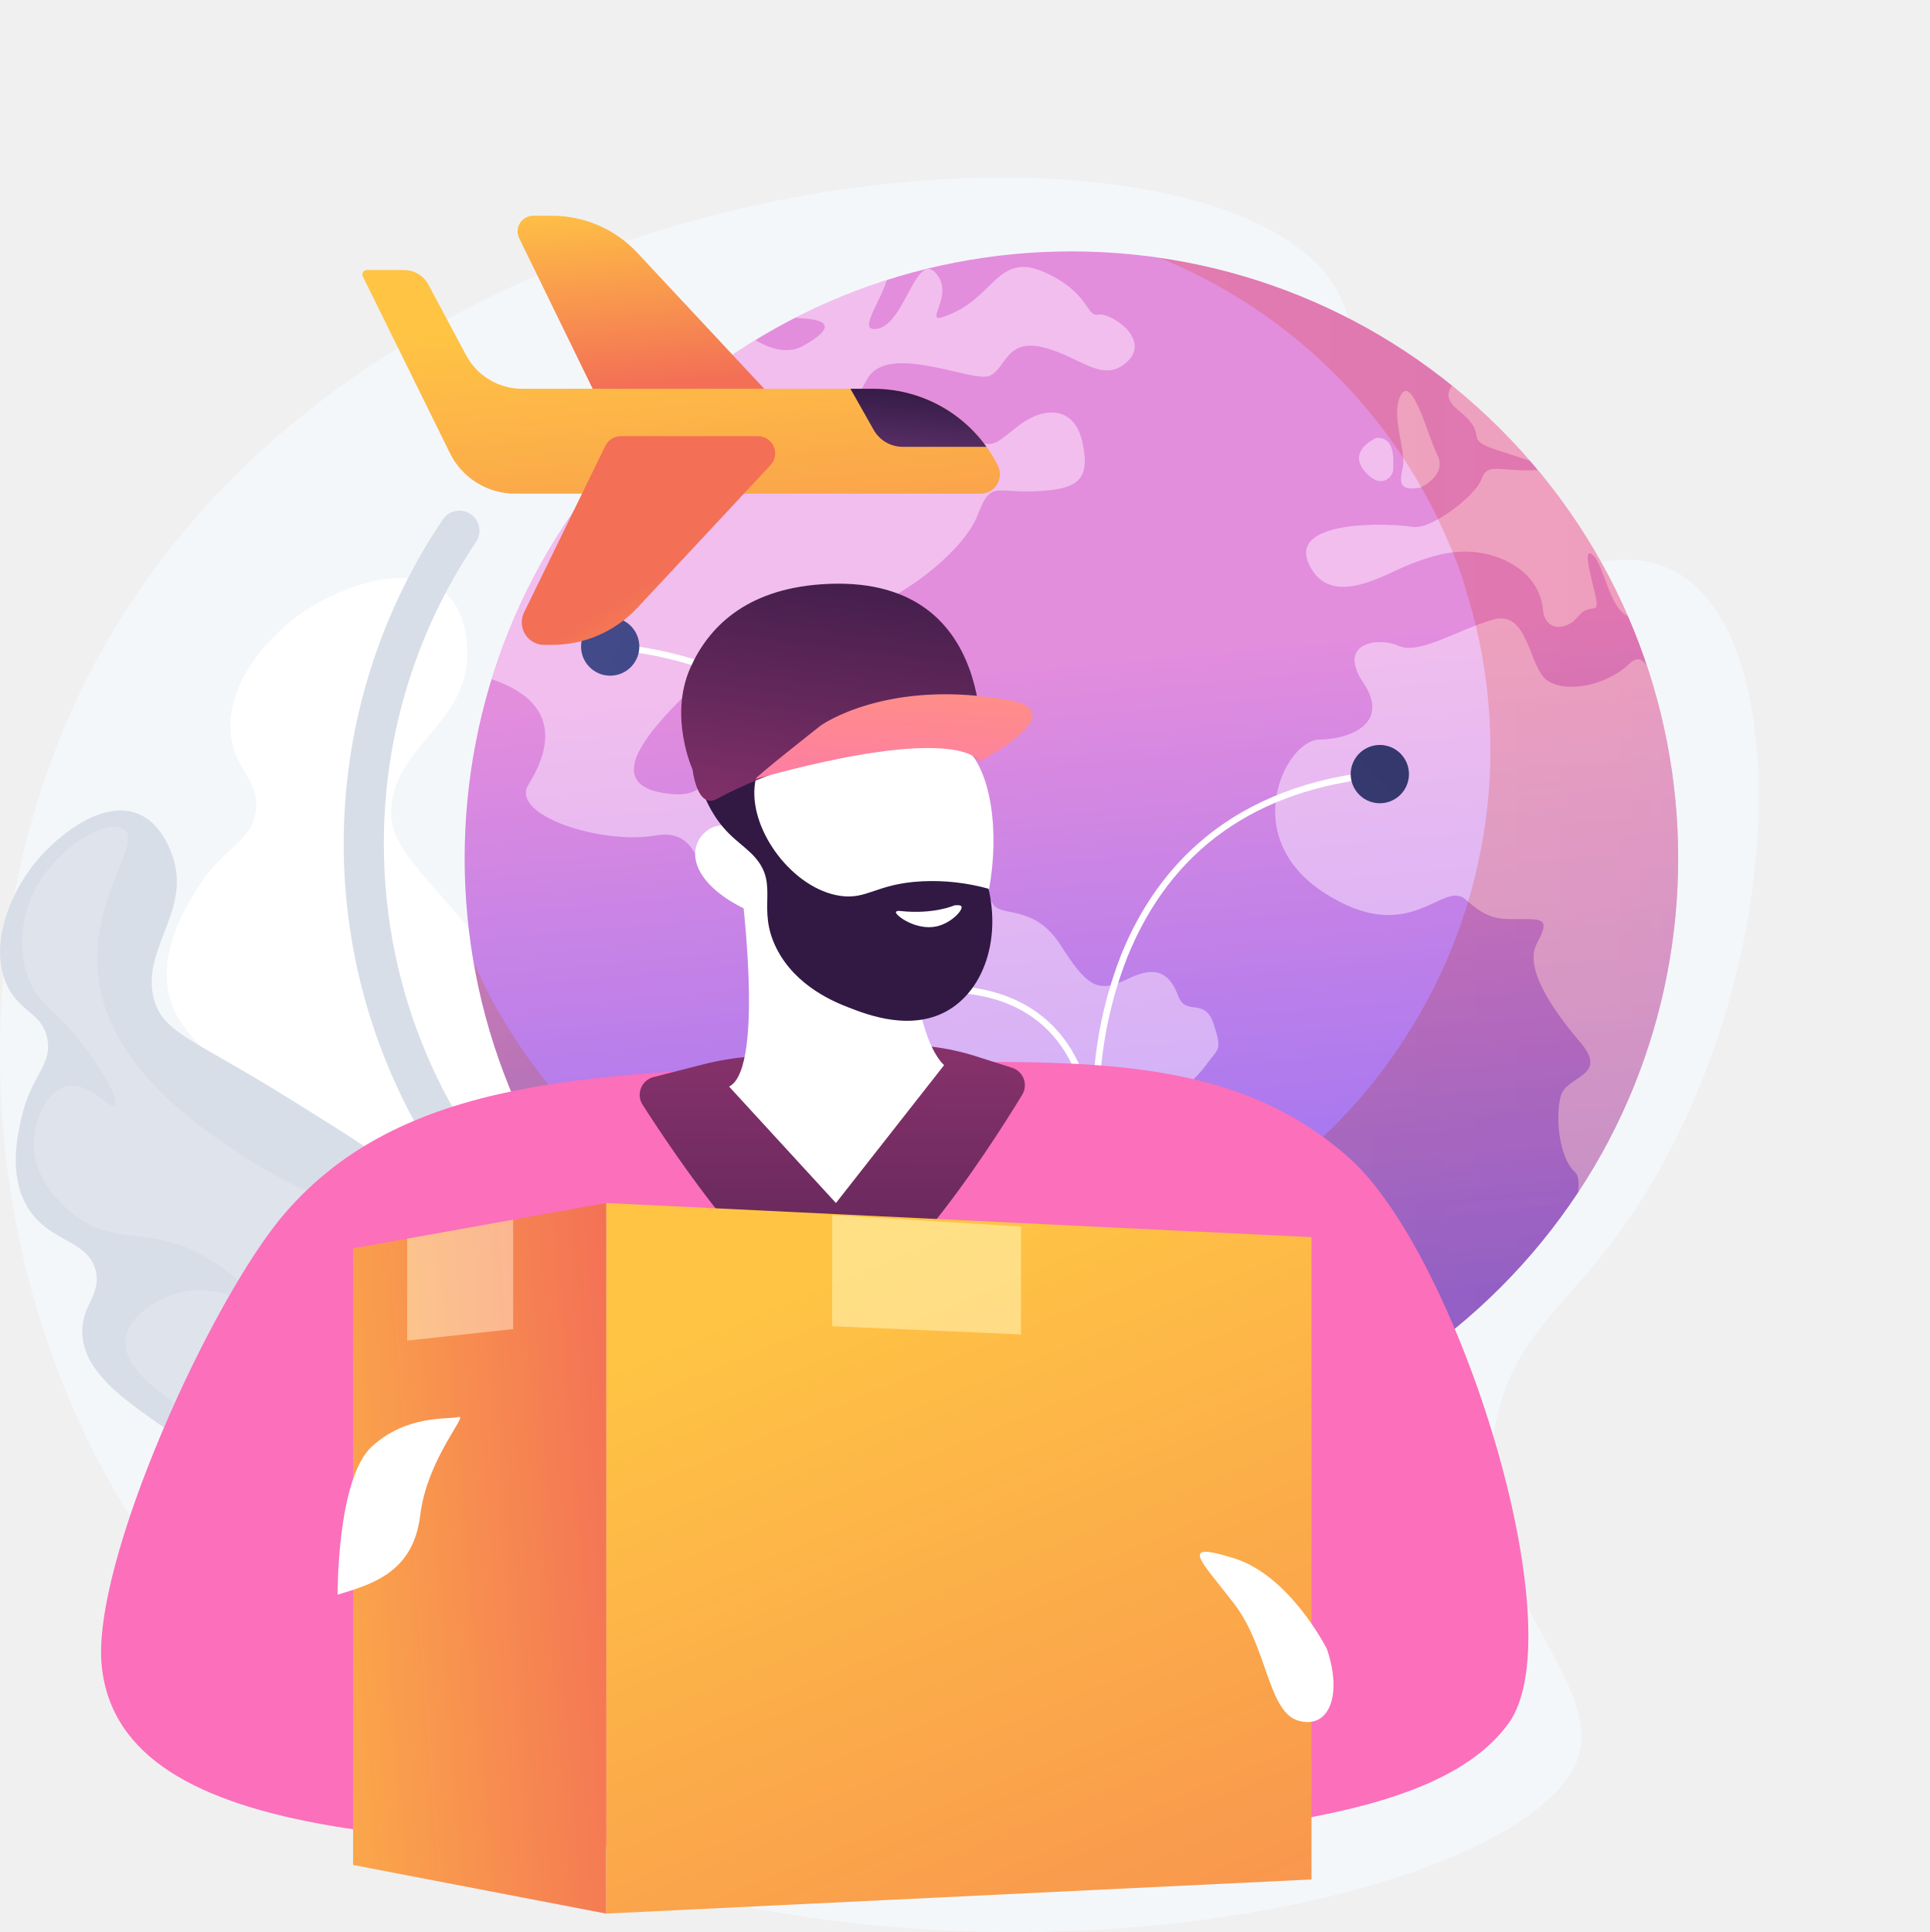
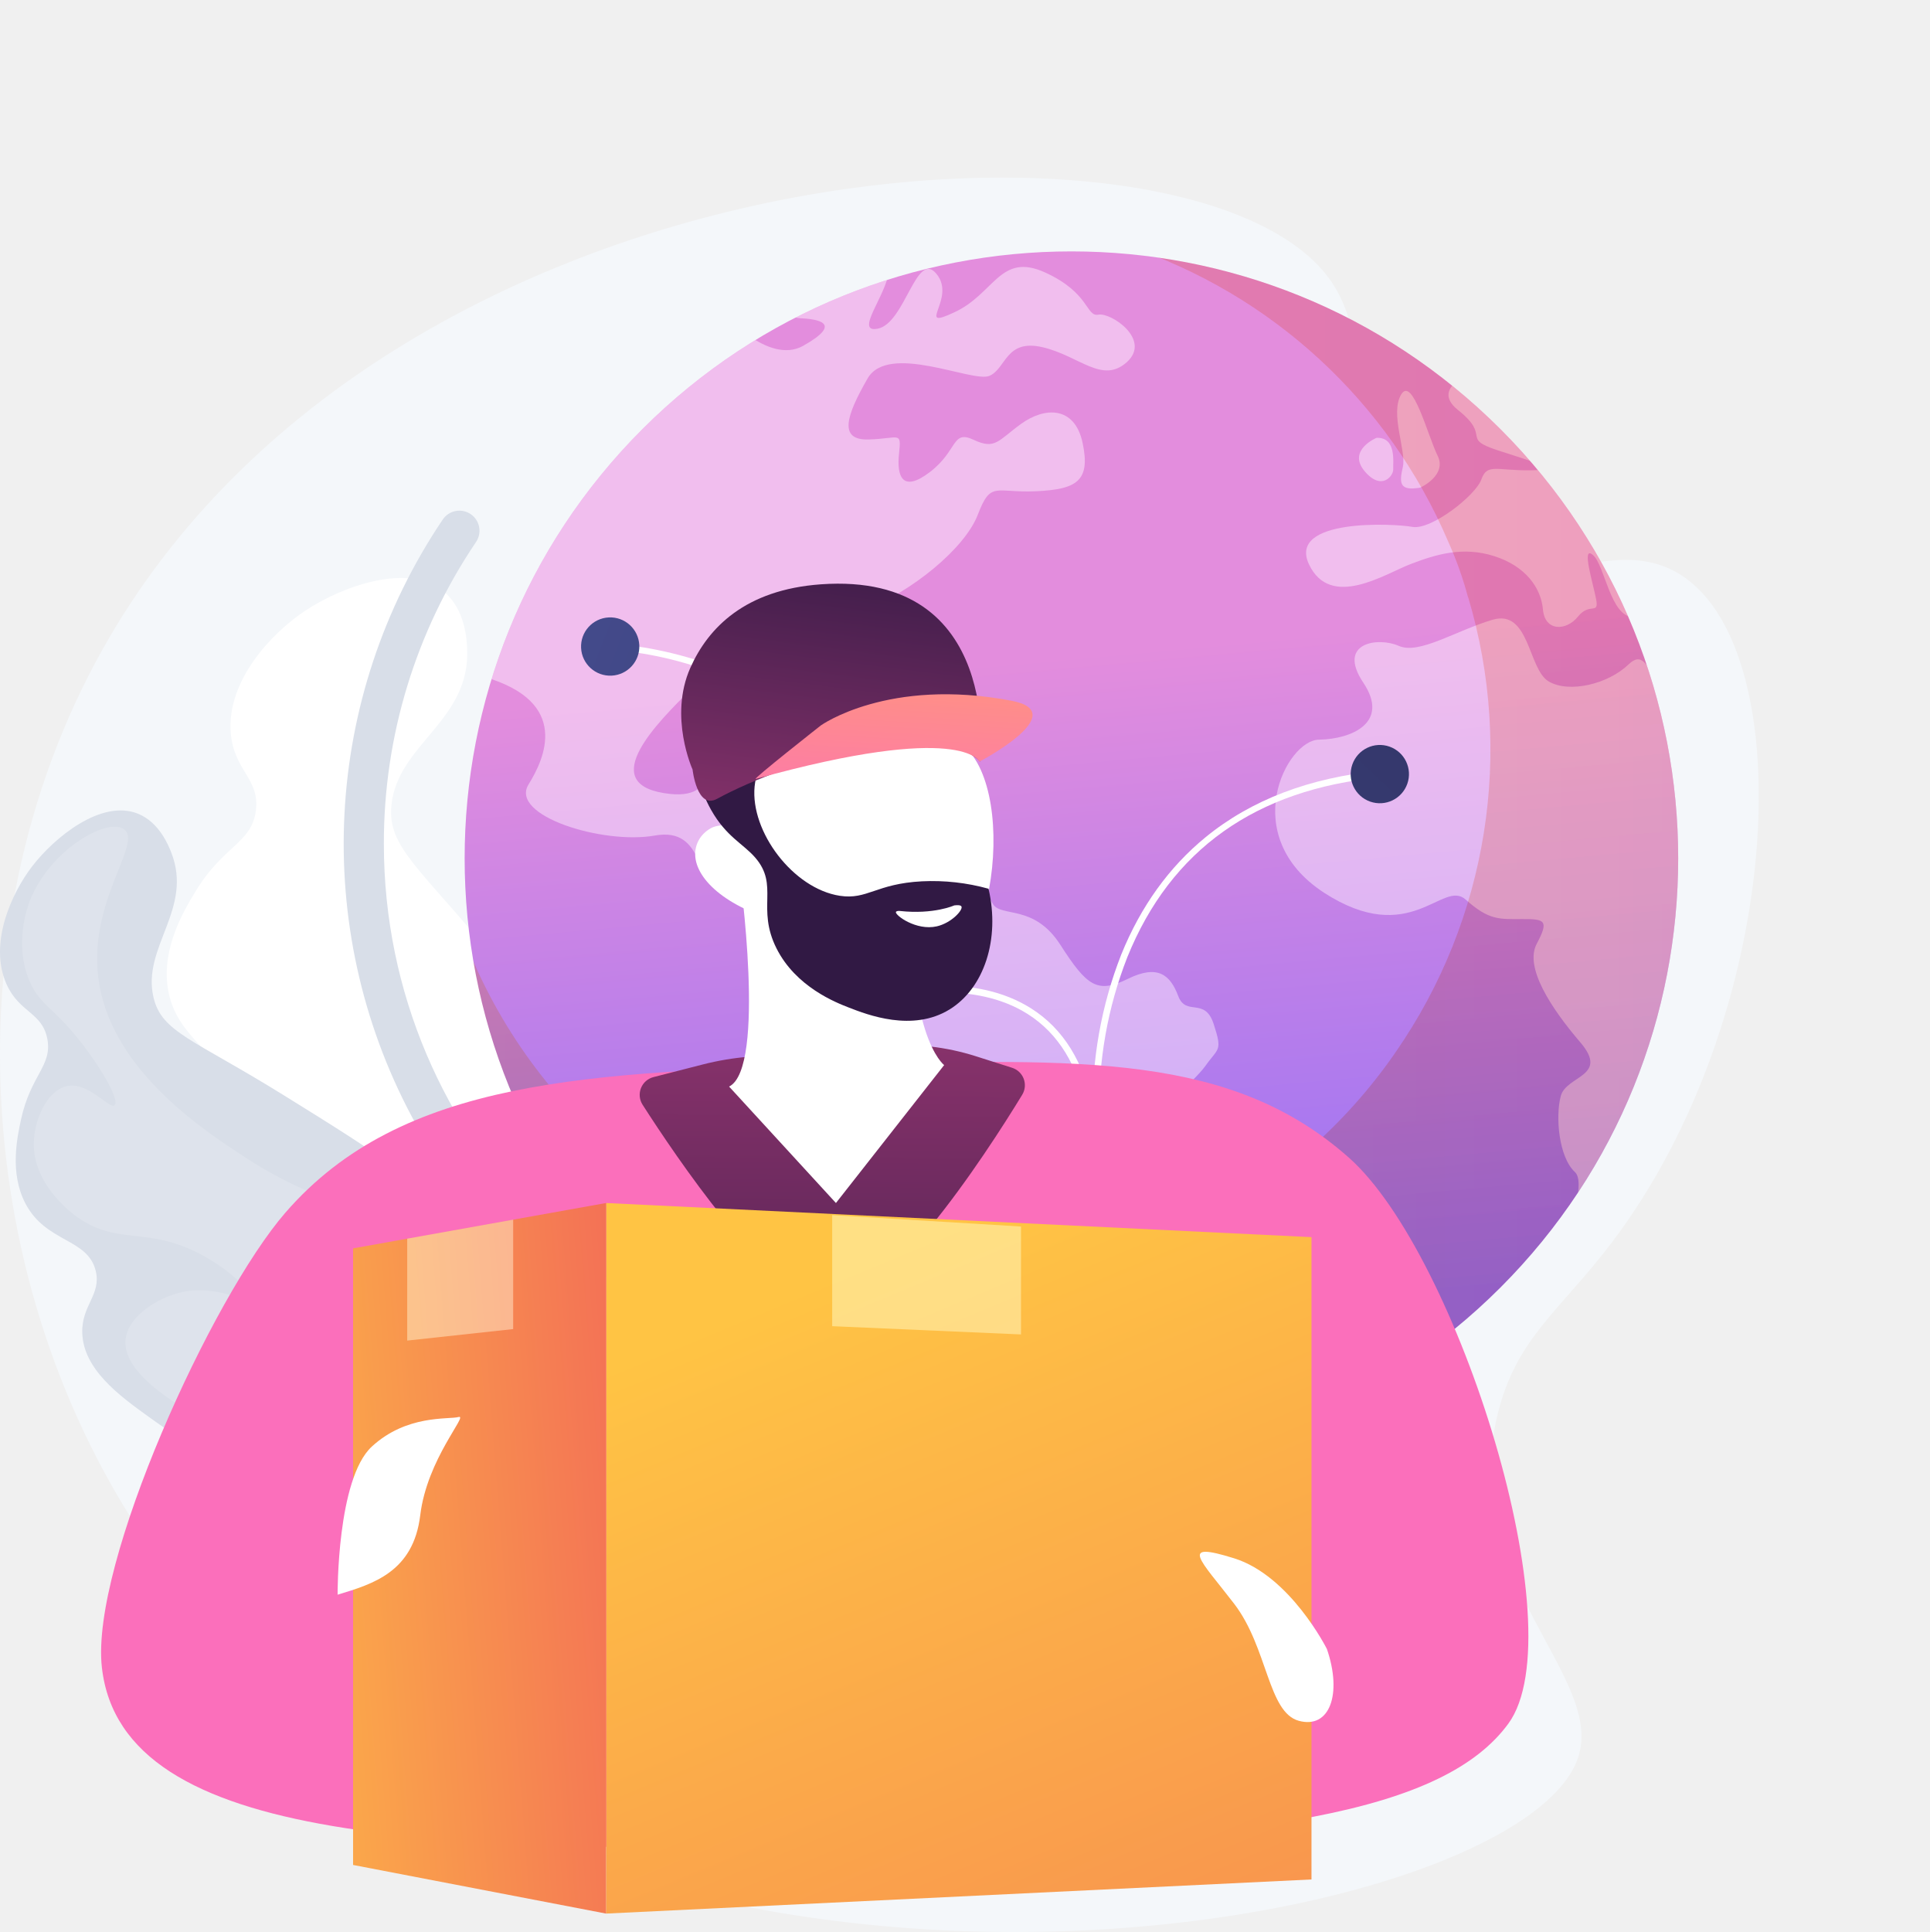
<svg xmlns="http://www.w3.org/2000/svg" xmlns:xlink="http://www.w3.org/1999/xlink" width="581.12" height="581.727" viewBox="0 0 581.12 581.727">
  <defs>
    <clipPath id="clip-path">
      <circle id="Ellipse_252" data-name="Ellipse 252" cx="182.744" cy="182.744" r="182.744" transform="translate(0 258.439) rotate(-45)" fill="none" />
    </clipPath>
    <linearGradient id="linear-gradient" x1="0.485" y1="0.335" x2="0.535" y2="0.882" gradientUnits="objectBoundingBox">
      <stop offset="0.004" stop-color="#e38ddd" />
      <stop offset="1" stop-color="#9571f6" />
    </linearGradient>
    <linearGradient id="linear-gradient-2" y1="0.5" x2="1" y2="0.5" gradientUnits="objectBoundingBox">
      <stop offset="0" stop-color="#ffc444" />
      <stop offset="0.996" stop-color="#f36f56" />
    </linearGradient>
    <linearGradient id="linear-gradient-3" x1="-7.129" y1="-2.845" x2="18.99" y2="8.607" gradientUnits="objectBoundingBox">
      <stop offset="0" stop-color="#444b8c" />
      <stop offset="0.996" stop-color="#26264f" />
    </linearGradient>
    <linearGradient id="linear-gradient-4" x1="-10.505" y1="-4.325" x2="15.613" y2="7.127" xlink:href="#linear-gradient-3" />
    <linearGradient id="linear-gradient-5" x1="-12.573" y1="-5.232" x2="13.545" y2="6.22" xlink:href="#linear-gradient-3" />
    <linearGradient id="linear-gradient-6" x1="-0.691" y1="-0.022" x2="25.427" y2="11.43" xlink:href="#linear-gradient-3" />
-     <linearGradient id="linear-gradient-7" x1="0.424" y1="-0.1" x2="0.532" y2="0.81" gradientUnits="objectBoundingBox">
+     <linearGradient id="linear-gradient-7" x1="0.349" y1="1.786" x2="0.444" y2="1.128" gradientUnits="objectBoundingBox">
+       <stop offset="0" stop-color="#ff9085" />
+       <stop offset="1" stop-color="#fb6fbb" />
+     </linearGradient>
+     <linearGradient id="linear-gradient-8" x1="0.478" y1="1.967" x2="0.509" y2="-0.575" gradientUnits="objectBoundingBox">
+       <stop offset="0" stop-color="#311944" />
+       <stop offset="0.555" stop-color="#6f2b60" />
+       <stop offset="1" stop-color="#a03976" />
+     </linearGradient>
+     <linearGradient id="linear-gradient-9" x1="-13.466" y1="0.902" x2="-14.269" y2="-1.226" gradientUnits="objectBoundingBox">
+       <stop offset="0" stop-color="#311944" />
+       <stop offset="1" stop-color="#6b3976" />
+     </linearGradient>
+     <linearGradient id="linear-gradient-10" x1="0.671" y1="-0.317" x2="0.337" y2="1.602" xlink:href="#linear-gradient-8" />
+     <linearGradient id="linear-gradient-11" x1="0.654" y1="-0.161" x2="0.242" y2="2" xlink:href="#linear-gradient-7" />
+     <linearGradient id="linear-gradient-12" x1="0.327" y1="0.101" x2="1.074" y2="1.924" gradientUnits="objectBoundingBox">
      <stop offset="0" stop-color="#ffc444" />
      <stop offset="0.314" stop-color="#fba94a" />
      <stop offset="0.996" stop-color="#f36f56" />
    </linearGradient>
-     <linearGradient id="linear-gradient-8" x1="0.422" y1="0.211" x2="0.952" y2="2.526" xlink:href="#linear-gradient-7" />
-     <linearGradient id="linear-gradient-9" x1="1.276" y1="1.548" x2="0.589" y2="0.613" xlink:href="#linear-gradient-7" />
-     <linearGradient id="linear-gradient-10" x1="0.601" y1="-0.017" x2="0.296" y2="1.54" gradientUnits="objectBoundingBox">
-       <stop offset="0" stop-color="#311944" />
-       <stop offset="1" stop-color="#6b3976" />
-     </linearGradient>
-     <linearGradient id="linear-gradient-11" x1="0.349" y1="1.786" x2="0.444" y2="1.128" gradientUnits="objectBoundingBox">
-       <stop offset="0" stop-color="#ff9085" />
-       <stop offset="1" stop-color="#fb6fbb" />
-     </linearGradient>
-     <linearGradient id="linear-gradient-12" x1="0.478" y1="1.967" x2="0.509" y2="-0.575" gradientUnits="objectBoundingBox">
-       <stop offset="0" stop-color="#311944" />
-       <stop offset="0.555" stop-color="#6f2b60" />
-       <stop offset="1" stop-color="#a03976" />
-     </linearGradient>
-     <linearGradient id="linear-gradient-13" x1="-13.466" y1="0.902" x2="-14.269" y2="-1.226" xlink:href="#linear-gradient-10" />
-     <linearGradient id="linear-gradient-14" x1="0.671" y1="-0.317" x2="0.337" y2="1.602" xlink:href="#linear-gradient-12" />
-     <linearGradient id="linear-gradient-15" x1="0.654" y1="-0.161" x2="0.242" y2="2" xlink:href="#linear-gradient-11" />
-     <linearGradient id="linear-gradient-16" x1="0.327" y1="0.101" x2="1.074" y2="1.924" xlink:href="#linear-gradient-7" />
-     <linearGradient id="linear-gradient-17" x1="-0.681" y1="0.793" x2="1.149" y2="0.389" xlink:href="#linear-gradient-7" />
+     <linearGradient id="linear-gradient-13" x1="-0.681" y1="0.793" x2="1.149" y2="0.389" xlink:href="#linear-gradient-12" />
  </defs>
  <g id="Group_1404" data-name="Group 1404" transform="translate(-2850.183 -179.065)">
    <path id="Path_5359" data-name="Path 5359" d="M3250.712,493.217c18.085,25.318-2.37,66.888,24.268,85.791,25.93,18.4,57.221-12.537,81.643,3.28,36.228,23.465,30.806,132.636-21.082,200.977-15.6,20.552-28.738,28.623-34.35,51.741-12.05,49.639,32.438,78.623,24.289,103.2-18.35,55.33-308.986,104.655-427.541-59.8-55.37-76.809-64.708-188.464-16.857-273.846C2967.549,450.27,3210.133,436.408,3250.712,493.217Z" transform="translate(0 -229.977)" fill="#f4f7fa" />
    <g id="Group_1385" data-name="Group 1385" transform="translate(2900.401 353.096)">
      <path id="Path_5360" data-name="Path 5360" d="M3206.974,1359.575c7.336.171,19.686.458,31.247-7.188,21.018-13.9,25.786-45,21.6-67.17-3.6-19.041-16.627-34.941-42.692-66.741-24.547-29.949-34.4-35.714-33.079-48.619,1.883-18.4,23.813-25.295,22.792-47.086-.123-2.615-.543-11.6-6.837-17-10.773-9.255-31.2-1.539-41.915,5.588-10.339,6.874-23.782,21.267-22.433,36.938.978,11.354,8.891,13.734,7.529,23.431-1.37,9.756-9.792,10.289-18.241,24.3-3.375,5.6-10.149,16.83-8.251,29.05,2.455,15.8,17.188,18.946,16.064,31.04-.812,8.738-8.769,9.953-11.725,19.4-3.891,12.442,5.158,25.5,12.834,36.262C3142.906,1324.455,3167.292,1358.651,3206.974,1359.575Z" transform="translate(-3116.365 -1101.52)" fill="#fff" />
      <path id="Path_5361" data-name="Path 5361" d="M3231.039,1132.333c5.01,7.1-21.927,20.827-26.42,50.23-4.834,31.636,19.262,62.124,30.4,76.213,19,24.038,30.594,24.623,40.164,47.405,3.787,9.017,11.678,27.8,3.133,46.783-.794,1.763-9.938,21.291-28.977,25.184-21.594,4.416-39.5-14.64-54.926-31.06-9.322-9.922-27.944-29.742-21.69-41.809,3.823-7.377,16.063-10.157,24.89-9.039,12.6,1.6,19.973,11.353,21.76,9.712,1.609-1.478-2.825-10.816-10.471-19.32-15.293-17.009-27.8-13.29-38.465-27.82-1.293-1.761-11.335-15.865-6.478-30.04,2.8-8.175,10.63-16.587,17.793-15.858,8.1.824,11.853,12.985,14.155,12.019,2.2-.924.108-12.6-3.646-23.845-5.516-16.517-10.024-18.324-10.842-27.81-1.249-14.472,7.9-25.788,9.241-27.4C3203.2,1130.815,3226.756,1126.261,3231.039,1132.333Z" transform="translate(-3153.909 -1124.406)" fill="#fff" opacity="0.16" style="mix-blend-mode: screen;isolation: isolate" />
    </g>
    <g id="Group_1386" data-name="Group 1386" transform="translate(2850.183 423.087)">
      <path id="Path_5362" data-name="Path 5362" d="M2966.022,1673.258c5.875-1.852,15.766-4.971,22.88-14.179,12.933-16.742,8.293-42.745-1.04-59.225-8.017-14.155-22.681-23.257-52.008-41.461-27.621-17.145-37.012-19.055-39.459-29.667-3.489-15.128,12.066-26.551,5.349-43.59-.806-2.045-3.574-9.067-10.04-11.657-11.069-4.434-25.2,7.232-31.79,15.8-6.352,8.264-13.134,23.343-7.814,35.429,3.854,8.757,10.786,8.5,12.332,16.577,1.556,8.123-4.992,10.829-7.909,24.25-1.165,5.362-3.5,16.124,1.316,25.319,6.233,11.889,18.792,10.4,21.176,20.31,1.723,7.163-4.271,10.284-4.058,18.6.28,10.941,11.009,18.862,20.025,25.334C2905.6,1662.716,2934.241,1683.278,2966.022,1673.258Z" transform="translate(-2850.183 -1472.506)" fill="#d8dee8" />
      <path id="Path_5363" data-name="Path 5363" d="M2916.156,1499.247c5.906,4.286-11.778,22.491-7.38,47.071,4.732,26.447,32.14,44.142,44.807,52.319,21.611,13.952,30.982,11.274,44.76,26.783,5.453,6.138,16.813,18.926,15.167,36.323-.153,1.616-2.127,19.611-16.2,27.864-15.961,9.361-35.352-.929-52.06-9.795-10.1-5.357-30.264-16.059-28.564-27.343,1.039-6.9,10.01-12.424,17.327-13.927,10.443-2.146,18.947,3.608,19.921,1.82.878-1.611-5.176-7.828-13.556-12.513-16.761-9.37-25.689-3.026-38.1-11.681-1.5-1.049-13.305-9.534-13.288-22.113.01-7.255,3.951-16.061,9.84-17.423,6.66-1.54,12.937,7.105,14.5,5.714,1.5-1.331-3.33-10.044-9.359-17.958-8.859-11.629-12.93-11.844-16.151-19.159-4.915-11.16-.71-22.632-.082-24.273C2893.626,1505.584,2911.106,1495.582,2916.156,1499.247Z" transform="translate(-2878.811 -1493.587)" fill="#fff" opacity="0.16" style="mix-blend-mode: screen;isolation: isolate" />
    </g>
    <g id="Group_1399" data-name="Group 1399" transform="translate(2914.425 179.065)">
      <g id="Group_1396" data-name="Group 1396" transform="translate(0 0)">
        <g id="Group_1391" data-name="Group 1391">
          <g id="Group_1390" data-name="Group 1390" clip-path="url(#clip-path)">
            <g id="Group_1389" data-name="Group 1389" transform="translate(73.36 73.523)">
              <path id="Path_5364" data-name="Path 5364" d="M3949.608,753.849a183.666,183.666,0,0,1-33.152,105.388c-.082.123-.376.241-.376.364v.005c-32.72,47.942-88.786,79-151.679,79a109.016,109.016,0,0,1-15.108-.936h0c-.021,0-.031.306-.051.306-2.48-.2-4.939-.3-7.389-.6-.871-.1-1.742-.137-2.608-.26-.769-.1-1.532-.171-2.3-.289-.666-.1-1.327-.18-1.983-.288-.149-.026-.3-.042-.446-.062-1.614-.266-3.223-.543-4.826-.851-.011,0-.016,0-.026,0a185.65,185.65,0,0,1-141.975-236.6c.84-2.716,1.887-5.4,2.583-8.059v-.005c2.089-4.432,3.489-8.782,5.41-13.05.774-1.706,1.629-3.4,2.444-5.083a185.1,185.1,0,0,1,15.7-26.33c.538-.753,1.1-1.5,1.644-2.249q3.29-4.473,6.853-8.736,5.326-6.394,11.2-12.291a185.815,185.815,0,0,1,33.915-26.9q5.726-3.543,11.729-6.671a185.22,185.22,0,0,1,201.755,20.218,186.465,186.465,0,0,1,54.343,71.414c2.675,6.261,4.482,12.7,7.267,19.285v.005c0,.031-.319.051-.309.082A184.754,184.754,0,0,1,3949.608,753.849Z" transform="translate(-3579.547 -568.778)" fill="url(#linear-gradient)" />
              <g id="Group_1388" data-name="Group 1388" transform="translate(8.148 6.854)" style="mix-blend-mode: soft-light;isolation: isolate">
                <path id="Path_5365" data-name="Path 5365" d="M4479.265,2527.392v-.005h.015l-.01.005Z" transform="translate(-4317.671 -2164.729)" fill="#fff" />
                <path id="Path_5366" data-name="Path 5366" d="M3839.988,845.723c-3.971,5.595-16.257,12.778-7.921,26.889,8.265,14.075-.573,16.714-6.261,15.4-5.713-1.3-23.471-2.029-20.51,6.041s8.039,11.108,1.532,14.228c-6.5,3.1-9.253,11.216-15.909,22.38-6.609,11.185-22.318,1.512-17.666,12.722s8.264,10.129,7.829,17.943c-.1,2.147,1.322,4.35,3.248,6.446-2.48-.205-4.97-.456-7.44-.759q-1.307-.154-2.608-.338c-.769-.1-1.532-.21-2.3-.328q-1-.146-1.983-.307c-.149-.026-.11-.051-.259-.072-1.588-.266-2.413-.553-4.5-.856V965.1c-1.392-1.322-.52-2.756-.31-4.3,2.075-14.428-17.832-24.343-21.167-34.451-3.279-10.083-.042-16.1-.8-24.455-.779-8.341,1.949-19.4-2.852-26.433-4.8-7-24.154-9.351-27.838-23.487-3.709-14.105,4.918-35.23,8.269-38.827,3.31-3.6-16.025-19.962-25.227-20.484-9.243-.563-5.545-19.173-21.173-16.339-15.657,2.746-43.787-5.99-37.977-15.386,4.8-7.742,12.845-24.819-13.434-32.433.84-2.715,1.881-5.4,2.577-8.059v-.005c2.089-4.432,3.488-8.782,5.41-13.05.773-1.706,1.629-3.4,2.444-5.083a186.1,186.1,0,0,1,15.7-26.33c.538-.753,1.1-1.5,1.644-2.249q3.3-4.473,6.853-8.736,5.326-6.394,11.2-12.291a185.828,185.828,0,0,1,33.916-26.9c5.206,3.648,11.15,5.9,16.284,3.125,12.589-7.045,4.289-8.126-.865-8.387a6.645,6.645,0,0,1-3.689-1.409,183.22,183.22,0,0,1,30.445-12.558c-.784,7.106-10.442,18.522-3.335,17.128,8.27-1.573,11.646-23.917,17.718-16.493,6.159,7.455-6.738,17.226,5.375,11.564,12.127-5.605,13.747-18.117,27.263-12.03,13.583,6.164,12.343,13.46,16.135,12.737,3.776-.712,15.991,7.5,8.6,14.249-7.455,6.773-14.29-1.855-25.465-4.458-11.18-2.572-10.908,6.574-16.052,8.664-5.231,2.018-30.466-10.176-36.66.845-6.261,10.934-8.926,18.563.369,18.281,9.284-.261,9.884-2.664,9.156,4.2-.743,6.871.948,12.015,9.361,5.554,8.388-6.451,6.507-12.742,13.065-9.668s7.337.292,14.315-4.775,16.15-5.595,18.553,5.774-1.706,13.926-13.972,14.5c-12.271.594-13.66-3.274-17.569,6.983-3.889,10.263-20.12,23.441-34.369,28.872-14.223,5.441-19.8,13.48-19.47,24.327.338,10.867-5.011,22.329-8.582,13.373-3.587-8.982-13.639-24.107-23.9-14-10.278,10.13-28.165,28.036-8.4,31.311,19.726,3.335,9.433-15.146,19.4-11.451,9.955,3.72-6.308,11.866.348,14.807,6.666,2.966,9.458,1.578,9.407,10.662s2.208,17.9,10.3,14.044c8.085-3.837,18.471-21.637,30.168-11.108,11.712,10.555,10.883,9.182,17.026,6.107s10.048,6.133,12.563,10.324,12.384-.087,20.382,12.384,11.129,14.695,20.244,10.206,12.83-1.153,15.207,5.144,7.983.144,10.688,8.464C3845.224,841.413,3843.933,840.122,3839.988,845.723Z" transform="translate(-3622.736 -605.11)" fill="#fff" />
                <g id="Group_1387" data-name="Group 1387" transform="translate(238.297 34.237)">
                  <path id="Path_5367" data-name="Path 5367" d="M4936.044,841.869c-6.461-13.865,25.551-12.307,31.208-11.241,5.692.948,19.044-9.489,20.741-14.341,1.742-4.888,4.6-2.567,14.73-2.705,10.125-.108,1.178-2.4-9.966-6.071-11.124-3.663-1.614-4.032-11.866-12.128-4.411-3.546-3.023-6.558-.082-8.8A185.647,185.647,0,0,1,5034.818,858a3.511,3.511,0,0,0-.953-.164c-7.091-.041-8.654-15.719-12.307-18.773-3.6-3.049.1,8.613.984,13.4s-1.942.763-5.477,5.165c-3.551,4.406-9.961,4.488-10.54-2.121-.589-6.594-5.236-13.07-14.669-16.083s-17.595-.538-25.26,2.418C4958.973,844.749,4942.551,855.626,4936.044,841.869Z" transform="translate(-4925.876 -786.585)" fill="#fff" />
                  <path id="Path_5368" data-name="Path 5368" d="M4976.37,1344.235c.641-4.76,1.686-9.678-.3-11.477-4.832-4.483-5.888-16.7-4.212-22.887s14.689-5.851,5.856-16.155c-8.859-10.334-16.842-22.6-13.122-29.615s2.593-7.516-4.381-7.475-10.042.348-16.994-5.861c-6.959-6.292-16.53,14.848-42.717-2.106-26.182-17.123-11.271-45.984-1.46-46.056,9.873-.164,21.406-5.149,13.316-17.19-8.064-12.087,4.539-13.793,10.7-11.047,6.169,2.715,17.107-4.581,28.257-7.87,11.175-3.274,10.683,14.93,16.887,18.573,6.241,3.648,17.934.753,24.01-5.077,4.34-4.161,5.288.692,9.577,5.3a185.461,185.461,0,0,1-25.414,158.946Z" transform="translate(-4885.833 -1094.504)" fill="#fff" />
                  <path id="Path_5369" data-name="Path 5369" d="M5087.477,832.049c.006-.011,8.165-3.694,5.208-9.628-2.931-5.935-7.578-24.126-10.974-18.394-3.417,5.758,1.621,16.939.521,21.763S5081.092,833.161,5087.477,832.049Z" transform="translate(-5043.777 -799.841)" fill="#fff" />
                  <path id="Path_5370" data-name="Path 5370" d="M5029.948,887.268c-.116-1.912,1.088-9.679-5.023-9.435.012-.012-8.839,3.681-3.662,9.956C5026.465,894.045,5030.081,889.175,5029.948,887.268Z" transform="translate(-4994.395 -860.613)" fill="#fff" />
                </g>
              </g>
            </g>
            <path id="Path_5371" data-name="Path 5371" d="M3951.65,755.548a183.466,183.466,0,0,1-32.906,105.388.655.655,0,0,0-.13.364v.005a184.47,184.47,0,0,1-151.925,78.856,112.636,112.636,0,0,1-15.353-1.088h-.005c-.021,0-.031.458-.052.458-2.48-.205-4.939-.23-7.388-.532-.871-.1-1.742-.1-2.608-.222-.769-.1-1.532-.152-2.3-.27-.666-.1-1.327-.168-1.983-.276-.149-.026-.3-.038-.446-.059-1.614-.266-3.223-.542-4.826-.849l-.026,0a185.222,185.222,0,0,1-149.037-161.713c18.543,53.189,64.394,93.153,120.765,104.291h.02c1.383.7,2.772.556,4.165.786.128.015.261.06.39.081.563.092,1.137.186,1.711.268.656.1,1.317.185,1.983.272.748.108,1.5.172,2.25.259,2.116.261,4.237.743,6.379.917.021,0,.031.2.046.2h.005c4.35,0,8.685.349,13.127.349a159.553,159.553,0,0,0,131.063-68.6c0-.108.174-.252.24-.359a159.8,159.8,0,0,0,21.84-136.971c-.005-.026-.064-.056-.064-.082v-.005a109.241,109.241,0,0,0-5.941-16.652,160.061,160.061,0,0,0-96.765-89.09,184.155,184.155,0,0,1,99.082,40.3,186.221,186.221,0,0,1,54.241,71.413c2.674,6.261,4.38,12.7,7.165,19.285v.005c0,.031-.216.051-.207.082A184.785,184.785,0,0,1,3951.65,755.548Z" transform="translate(-3508.722 -497.277)" opacity="0.3" fill="url(#linear-gradient-2)" style="mix-blend-mode: multiply;isolation: isolate" />
          </g>
        </g>
        <g id="Group_1395" data-name="Group 1395" transform="translate(110.329 185.471)">
          <g id="Group_1392" data-name="Group 1392" transform="translate(8.208 8.373)">
            <path id="Path_5372" data-name="Path 5372" d="M3909.406,1311.844h-.035a1.057,1.057,0,0,1-.958-1.11c1.067-31.058-6.907-55.868-23.7-73.657-25.925-27.461-64.35-28.683-64.735-28.692a.923.923,0,1,1,.023-1.842h.024c.393,0,39.646,1.153,66.133,29.211,17.172,18.19,25.329,43.481,24.242,75.089A1.029,1.029,0,0,1,3909.406,1311.844Z" transform="translate(-3819.006 -1206.544)" fill="#fff" />
          </g>
          <g id="Group_1393" data-name="Group 1393" transform="translate(95.13 111.323)">
            <path id="Path_5373" data-name="Path 5373" d="M4338.186,1790.179a.993.993,0,0,1-.974-.806c-2.525-13.153-8.461-22.776-17.643-28.6-16.567-10.514-38.369-5.115-38.587-5.059a.993.993,0,1,1-.493-1.925c.923-.237,22.829-5.673,40.132,5.3,9.669,6.131,15.907,16.2,18.541,29.914a.993.993,0,0,1-.788,1.163A1.022,1.022,0,0,1,4338.186,1790.179Z" transform="translate(-4279.742 -1752.231)" fill="#fff" />
          </g>
          <g id="Group_1394" data-name="Group 1394" transform="translate(154.47 46.619)">
            <path id="Path_5374" data-name="Path 5374" d="M4595.328,1514.027a.994.994,0,0,1-.991-.932,124.849,124.849,0,0,1,8.594-48.53c5.848-14.437,14.393-26.318,25.4-35.312,13.746-11.237,31.367-17.959,52.375-19.98a.993.993,0,0,1,.19,1.978c-37.437,3.6-63.046,21.79-76.118,54.061a122.575,122.575,0,0,0-8.453,47.662.993.993,0,0,1-.931,1.052Z" transform="translate(-4594.271 -1409.268)" fill="#fff" />
          </g>
          <circle id="Ellipse_253" data-name="Ellipse 253" cx="8.775" cy="8.775" r="8.775" transform="translate(87.142 107.766) rotate(-22.5)" fill="url(#linear-gradient-3)" />
          <circle id="Ellipse_254" data-name="Ellipse 254" cx="8.775" cy="8.775" r="8.775" transform="translate(141.166 148.278) rotate(-45)" fill="url(#linear-gradient-4)" />
          <circle id="Ellipse_255" data-name="Ellipse 255" cx="8.775" cy="8.775" r="8.775" transform="translate(229.81 52.989) rotate(-70.67)" fill="url(#linear-gradient-5)" />
          <circle id="Ellipse_256" data-name="Ellipse 256" cx="8.775" cy="8.775" r="8.775" transform="translate(0 0.874) rotate(-2.855)" fill="url(#linear-gradient-6)" />
        </g>
      </g>
-       <g id="Group_1398" data-name="Group 1398" transform="translate(44.905 64.957)">
-         <path id="Path_5375" data-name="Path 5375" d="M3712.559,534.538a35.154,35.154,0,0,0-25.7-11.167H3681.2a4.706,4.706,0,0,0-4.229,6.77l27.369,56.08h56.451Z" transform="translate(-3629.748 -523.371)" fill="url(#linear-gradient-7)" />
-         <path id="Path_5376" data-name="Path 5376" d="M3620.1,668.952h0a41.9,41.9,0,0,0-37.461-23.137H3476.817a19.118,19.118,0,0,1-16.862-10.108L3448.6,614.464a8.314,8.314,0,0,0-7.332-4.4h-11.2a1.349,1.349,0,0,0-1.21,1.946l26.226,53.192a21.878,21.878,0,0,0,19.623,12.2h140.163A5.842,5.842,0,0,0,3620.1,668.952Z" transform="translate(-3428.723 -593.712)" fill="url(#linear-gradient-8)" />
-         <path id="Path_5377" data-name="Path 5377" d="M3754.254,875.2H3712.94a5.174,5.174,0,0,0-4.65,2.9l-24.49,50.182a6.787,6.787,0,0,0,6.1,9.763h2.325a35.152,35.152,0,0,0,25.7-11.168l40.113-42.978A5.174,5.174,0,0,0,3754.254,875.2Z" transform="translate(-3635.113 -808.824)" fill="url(#linear-gradient-9)" />
-         <g id="Group_1397" data-name="Group 1397" transform="translate(146.984 52.104)">
-           <path id="Path_5378" data-name="Path 5378" d="M4223.527,817.023h25.256a41.894,41.894,0,0,0-34.035-17.475h-6.932l7.01,12.4A10,10,0,0,0,4223.527,817.023Z" transform="translate(-4207.817 -799.548)" fill="url(#linear-gradient-10)" />
-         </g>
-       </g>
      <path id="Path_5379" data-name="Path 5379" d="M3573.537,1269.08a174.7,174.7,0,0,1-144.844-272.35,6.047,6.047,0,0,1,10.022,6.771,161.758,161.758,0,0,0-27.764,90.9c0,89.65,72.936,162.586,162.586,162.586a162.885,162.885,0,0,0,120.884-53.858,6.048,6.048,0,0,1,8.99,8.091,174.259,174.259,0,0,1-129.874,57.861Z" transform="translate(-3359.585 -840.308)" fill="#d8dee8" />
    </g>
    <g id="Group_1403" data-name="Group 1403" transform="translate(2880.633 354.812)">
      <g id="Group_1401" data-name="Group 1401">
-         <path id="Path_5380" data-name="Path 5380" d="M3241.4,2110.4c-127.029.979-223.523-.1-229.586-54.219-3.5-31.219,33.111-111.36,55.266-136.9,35.025-40.378,91.25-42.361,168.173-44.5,72.336-2.016,116.913-3.258,152.111,27.918,32.905,29.145,68.532,142.432,48.04,170.433C3416.392,2099.106,3362.685,2109.463,3241.4,2110.4Z" transform="translate(-3011.583 -1729.888)" fill="url(#linear-gradient-11)" />
-         <path id="Path_5381" data-name="Path 5381" d="M3890.364,1852.7l-14.87,3.808a5.517,5.517,0,0,0-3.277,8.324c10.126,15.787,36.945,55.429,53.739,60.092,17.362,4.821,49.8-45.411,60.589-63.089a5.517,5.517,0,0,0-3.039-8.131l-10.908-3.473a71.99,71.99,0,0,0-27.652-3.157l-40.66,3.295A83.2,83.2,0,0,0,3890.364,1852.7Z" transform="translate(-3709.137 -1707.939)" fill="url(#linear-gradient-12)" />
+         <path id="Path_5380" data-name="Path 5380" d="M3241.4,2110.4c-127.029.979-223.523-.1-229.586-54.219-3.5-31.219,33.111-111.36,55.266-136.9,35.025-40.378,91.25-42.361,168.173-44.5,72.336-2.016,116.913-3.258,152.111,27.918,32.905,29.145,68.532,142.432,48.04,170.433C3416.392,2099.106,3362.685,2109.463,3241.4,2110.4Z" transform="translate(-3011.583 -1729.888)" fill="url(#linear-gradient-7)" />
+         <path id="Path_5381" data-name="Path 5381" d="M3890.364,1852.7l-14.87,3.808a5.517,5.517,0,0,0-3.277,8.324c10.126,15.787,36.945,55.429,53.739,60.092,17.362,4.821,49.8-45.411,60.589-63.089a5.517,5.517,0,0,0-3.039-8.131l-10.908-3.473a71.99,71.99,0,0,0-27.652-3.157l-40.66,3.295A83.2,83.2,0,0,0,3890.364,1852.7Z" transform="translate(-3709.137 -1707.939)" fill="url(#linear-gradient-8)" />
        <path id="Path_5382" data-name="Path 5382" d="M4017.234,1571.792s8.174,58.8-3.129,64.418l32.174,35.058,32.591-41.53s-12.32-9.279-9.075-57.946Z" transform="translate(-3824.969 -1484.786)" fill="#fff" />
        <g id="Group_1400" data-name="Group 1400" transform="translate(178.916 43.003)">
          <path id="Path_5383" data-name="Path 5383" d="M3977.457,1394.619s14.149,26.269,45.131,25.909c27.739-.323,35.1-62.1,18.145-76.2-5.657-4.7-17.356-7.156-27.092-4.981-5.75,1.286-7.795,3.538-17.232,5.453-8.706,1.77-19.013-.907-21.721,1.134-3.387,2.557,1.815,10.713,6.261,29.125-4.99-5.62-11.21-8.009-15.81-6.131a9.479,9.479,0,0,0-3.873,3.391C3957.023,1379.2,3963.008,1388.586,3977.457,1394.619Z" transform="translate(-3959.929 -1338.55)" fill="#fff" />
-           <path id="Path_5384" data-name="Path 5384" d="M3991.473,1365.413c1.28,1.065-3.06,5.82-3.74,12.844-1.322,13.633,11.634,30.774,25.67,32.919,8.3,1.266,10.859-3.638,24.727-4.359a63.275,63.275,0,0,1,20.055,2.236c3.533,15.217-1.342,29.941-11.729,36.339-11.183,6.888-24.718,1.625-30.377-.577-3.785-1.473-15.916-6.164-21.765-17.832-6.093-12.158.885-18.918-6.4-27.31-3.676-4.233-8.692-6.249-13.252-14.308a38.49,38.49,0,0,1-2.523-5.4C3979.672,1372.789,3989.619,1363.87,3991.473,1365.413Z" transform="translate(-3969.833 -1360.202)" fill="url(#linear-gradient-13)" />
+           <path id="Path_5384" data-name="Path 5384" d="M3991.473,1365.413c1.28,1.065-3.06,5.82-3.74,12.844-1.322,13.633,11.634,30.774,25.67,32.919,8.3,1.266,10.859-3.638,24.727-4.359a63.275,63.275,0,0,1,20.055,2.236c3.533,15.217-1.342,29.941-11.729,36.339-11.183,6.888-24.718,1.625-30.377-.577-3.785-1.473-15.916-6.164-21.765-17.832-6.093-12.158.885-18.918-6.4-27.31-3.676-4.233-8.692-6.249-13.252-14.308a38.49,38.49,0,0,1-2.523-5.4C3979.672,1372.789,3989.619,1363.87,3991.473,1365.413Z" transform="translate(-3969.833 -1360.202)" fill="url(#linear-gradient-9)" />
          <path id="Path_5385" data-name="Path 5385" d="M4297.912,1623.788s-6.137,2.8-16.422,1.67c-.5-.056-1.062.062-1.139.318-.289.966,6.1,5.708,12.285,4.321,4.4-.988,7.982-4.907,7.456-5.981C4299.868,1623.663,4298.885,1623.669,4297.912,1623.788Z" transform="translate(-4219.892 -1569.919)" fill="#fff" />
        </g>
-         <path id="Path_5386" data-name="Path 5386" d="M3941.044,1166.57s1.3,12.133,7.353,8.837c22.309-12.143,66.307-24.184,79.3-11.215,0,0,7.01-57.318-48.018-53.385-22.785,1.629-33.934,13.066-39.307,25.145C3933.813,1150.687,3941.044,1166.57,3941.044,1166.57Z" transform="translate(-3762.913 -1110.614)" fill="url(#linear-gradient-14)" />
-         <path id="Path_5387" data-name="Path 5387" d="M4056.423,1312.583c-1.393.387,19.611-16.123,19.611-16.123s20.322-14.527,57.438-7.412c18.521,3.55-9.689,18.323-9.689,18.323S4118.628,1295.31,4056.423,1312.583Z" transform="translate(-3859.249 -1253.792)" fill="url(#linear-gradient-15)" />
+         <path id="Path_5386" data-name="Path 5386" d="M3941.044,1166.57s1.3,12.133,7.353,8.837c22.309-12.143,66.307-24.184,79.3-11.215,0,0,7.01-57.318-48.018-53.385-22.785,1.629-33.934,13.066-39.307,25.145C3933.813,1150.687,3941.044,1166.57,3941.044,1166.57Z" transform="translate(-3762.913 -1110.614)" fill="url(#linear-gradient-10)" />
+         <path id="Path_5387" data-name="Path 5387" d="M4056.423,1312.583c-1.393.387,19.611-16.123,19.611-16.123s20.322-14.527,57.438-7.412c18.521,3.55-9.689,18.323-9.689,18.323S4118.628,1295.31,4056.423,1312.583Z" transform="translate(-3859.249 -1253.792)" fill="url(#linear-gradient-11)" />
      </g>
      <g id="Group_1402" data-name="Group 1402" transform="translate(75.887 186.482)">
-         <path id="Path_5388" data-name="Path 5388" d="M4030.114,2302.744l-212.459,10.274V2099.066l212.459,10.274Z" transform="translate(-3741.468 -2099.066)" fill="url(#linear-gradient-16)" />
-         <path id="Path_5389" data-name="Path 5389" d="M3490.013,2313.018l-76.187-14.641V2112.724l76.187-13.658Z" transform="translate(-3413.826 -2099.066)" fill="url(#linear-gradient-17)" />
+         <path id="Path_5388" data-name="Path 5388" d="M4030.114,2302.744l-212.459,10.274V2099.066l212.459,10.274Z" transform="translate(-3741.468 -2099.066)" fill="url(#linear-gradient-12)" />
+         <path id="Path_5389" data-name="Path 5389" d="M3490.013,2313.018l-76.187-14.641V2112.724l76.187-13.658Z" transform="translate(-3413.826 -2099.066)" fill="url(#linear-gradient-13)" />
        <path id="Path_5390" data-name="Path 5390" d="M4178.645,2118.345v33.45l56.874,2.485v-32.493Z" transform="translate(-4034.354 -2114.708)" fill="#fff" style="mix-blend-mode: soft-light;isolation: isolate" />
        <path id="Path_5391" data-name="Path 5391" d="M3500.233,2131.369l31.912-5.721v32.944l-31.912,3.463Z" transform="translate(-3483.932 -2120.633)" fill="#fff" style="mix-blend-mode: soft-light;isolation: isolate" />
      </g>
      <path id="Path_5392" data-name="Path 5392" d="M3389.126,2493.934s-.244-34.855,10.294-44.582,23.127-8.106,26.154-8.917-9.5,12.564-11.563,29.586S3399.907,2490.692,3389.126,2493.934Z" transform="translate(-3317.898 -2189.522)" fill="#fff" />
      <path id="Path_5393" data-name="Path 5393" d="M4803.822,2684.994s-11.013-22.034-27.957-27.325-10.167.424,0,13.663,10.166,32.724,19.485,35.266S4808.471,2698.549,4803.822,2684.994Z" transform="translate(-4434.641 -2364.211)" fill="#fff" />
    </g>
  </g>
</svg>
